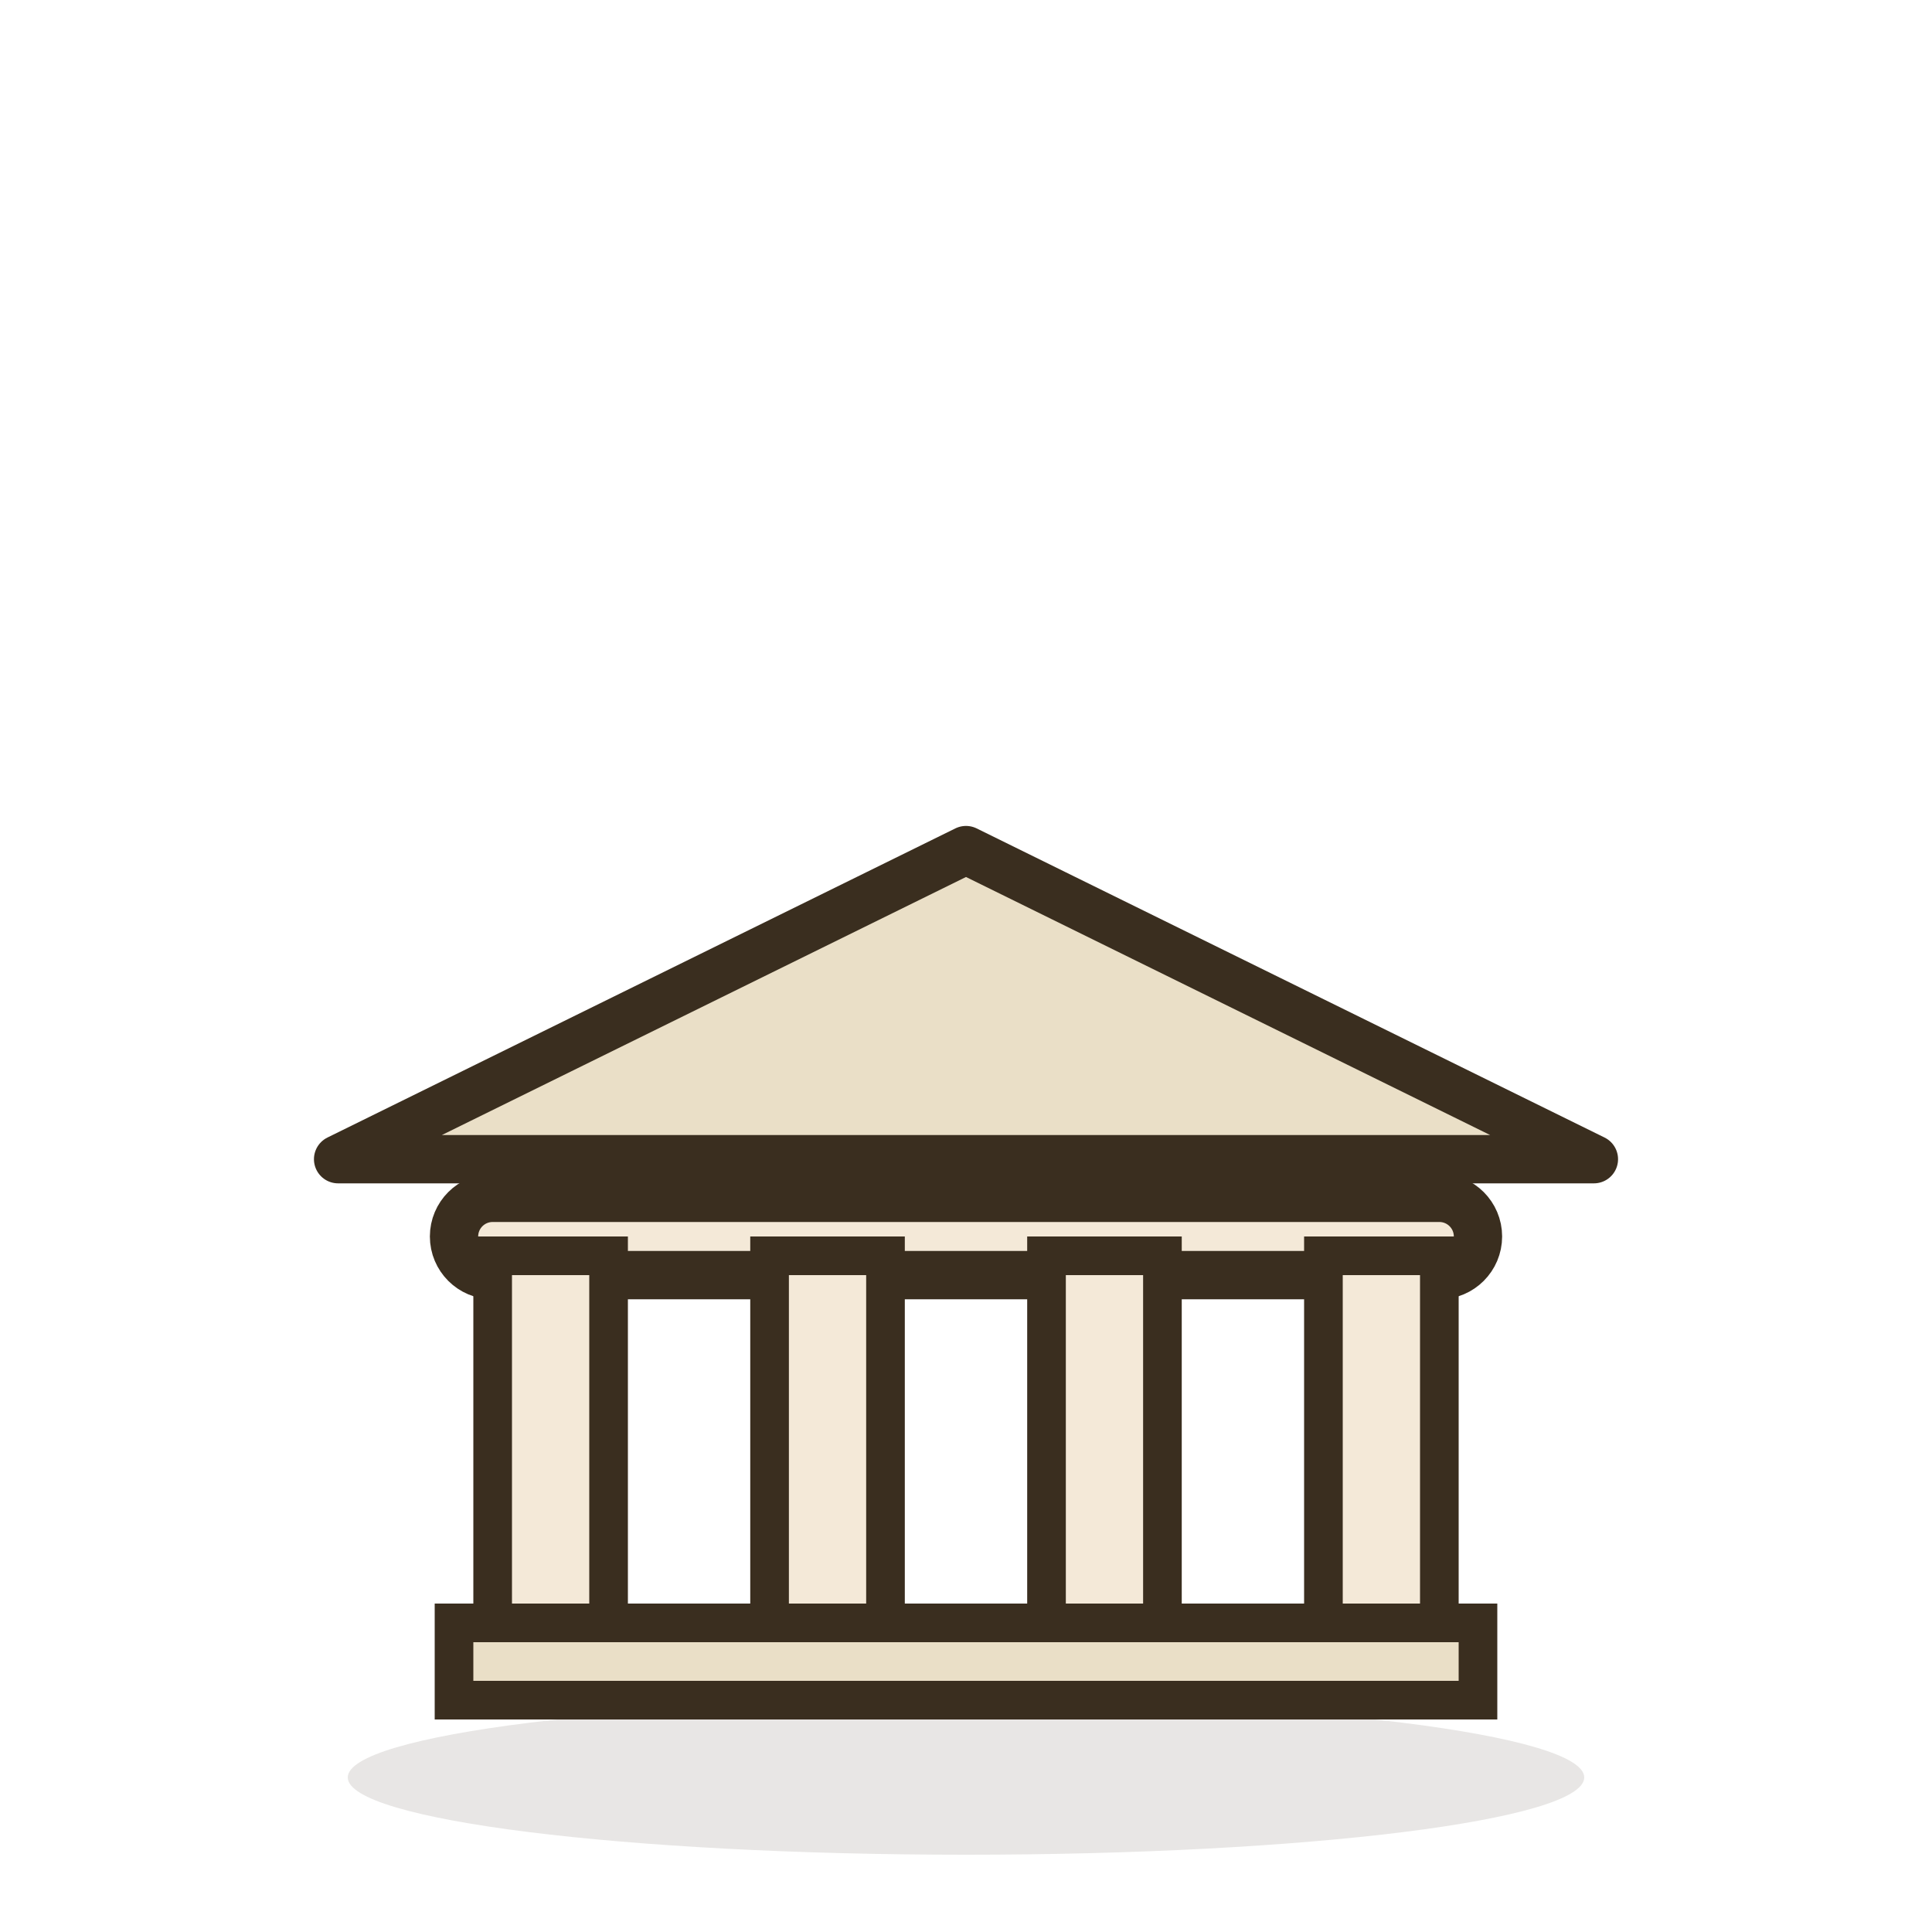
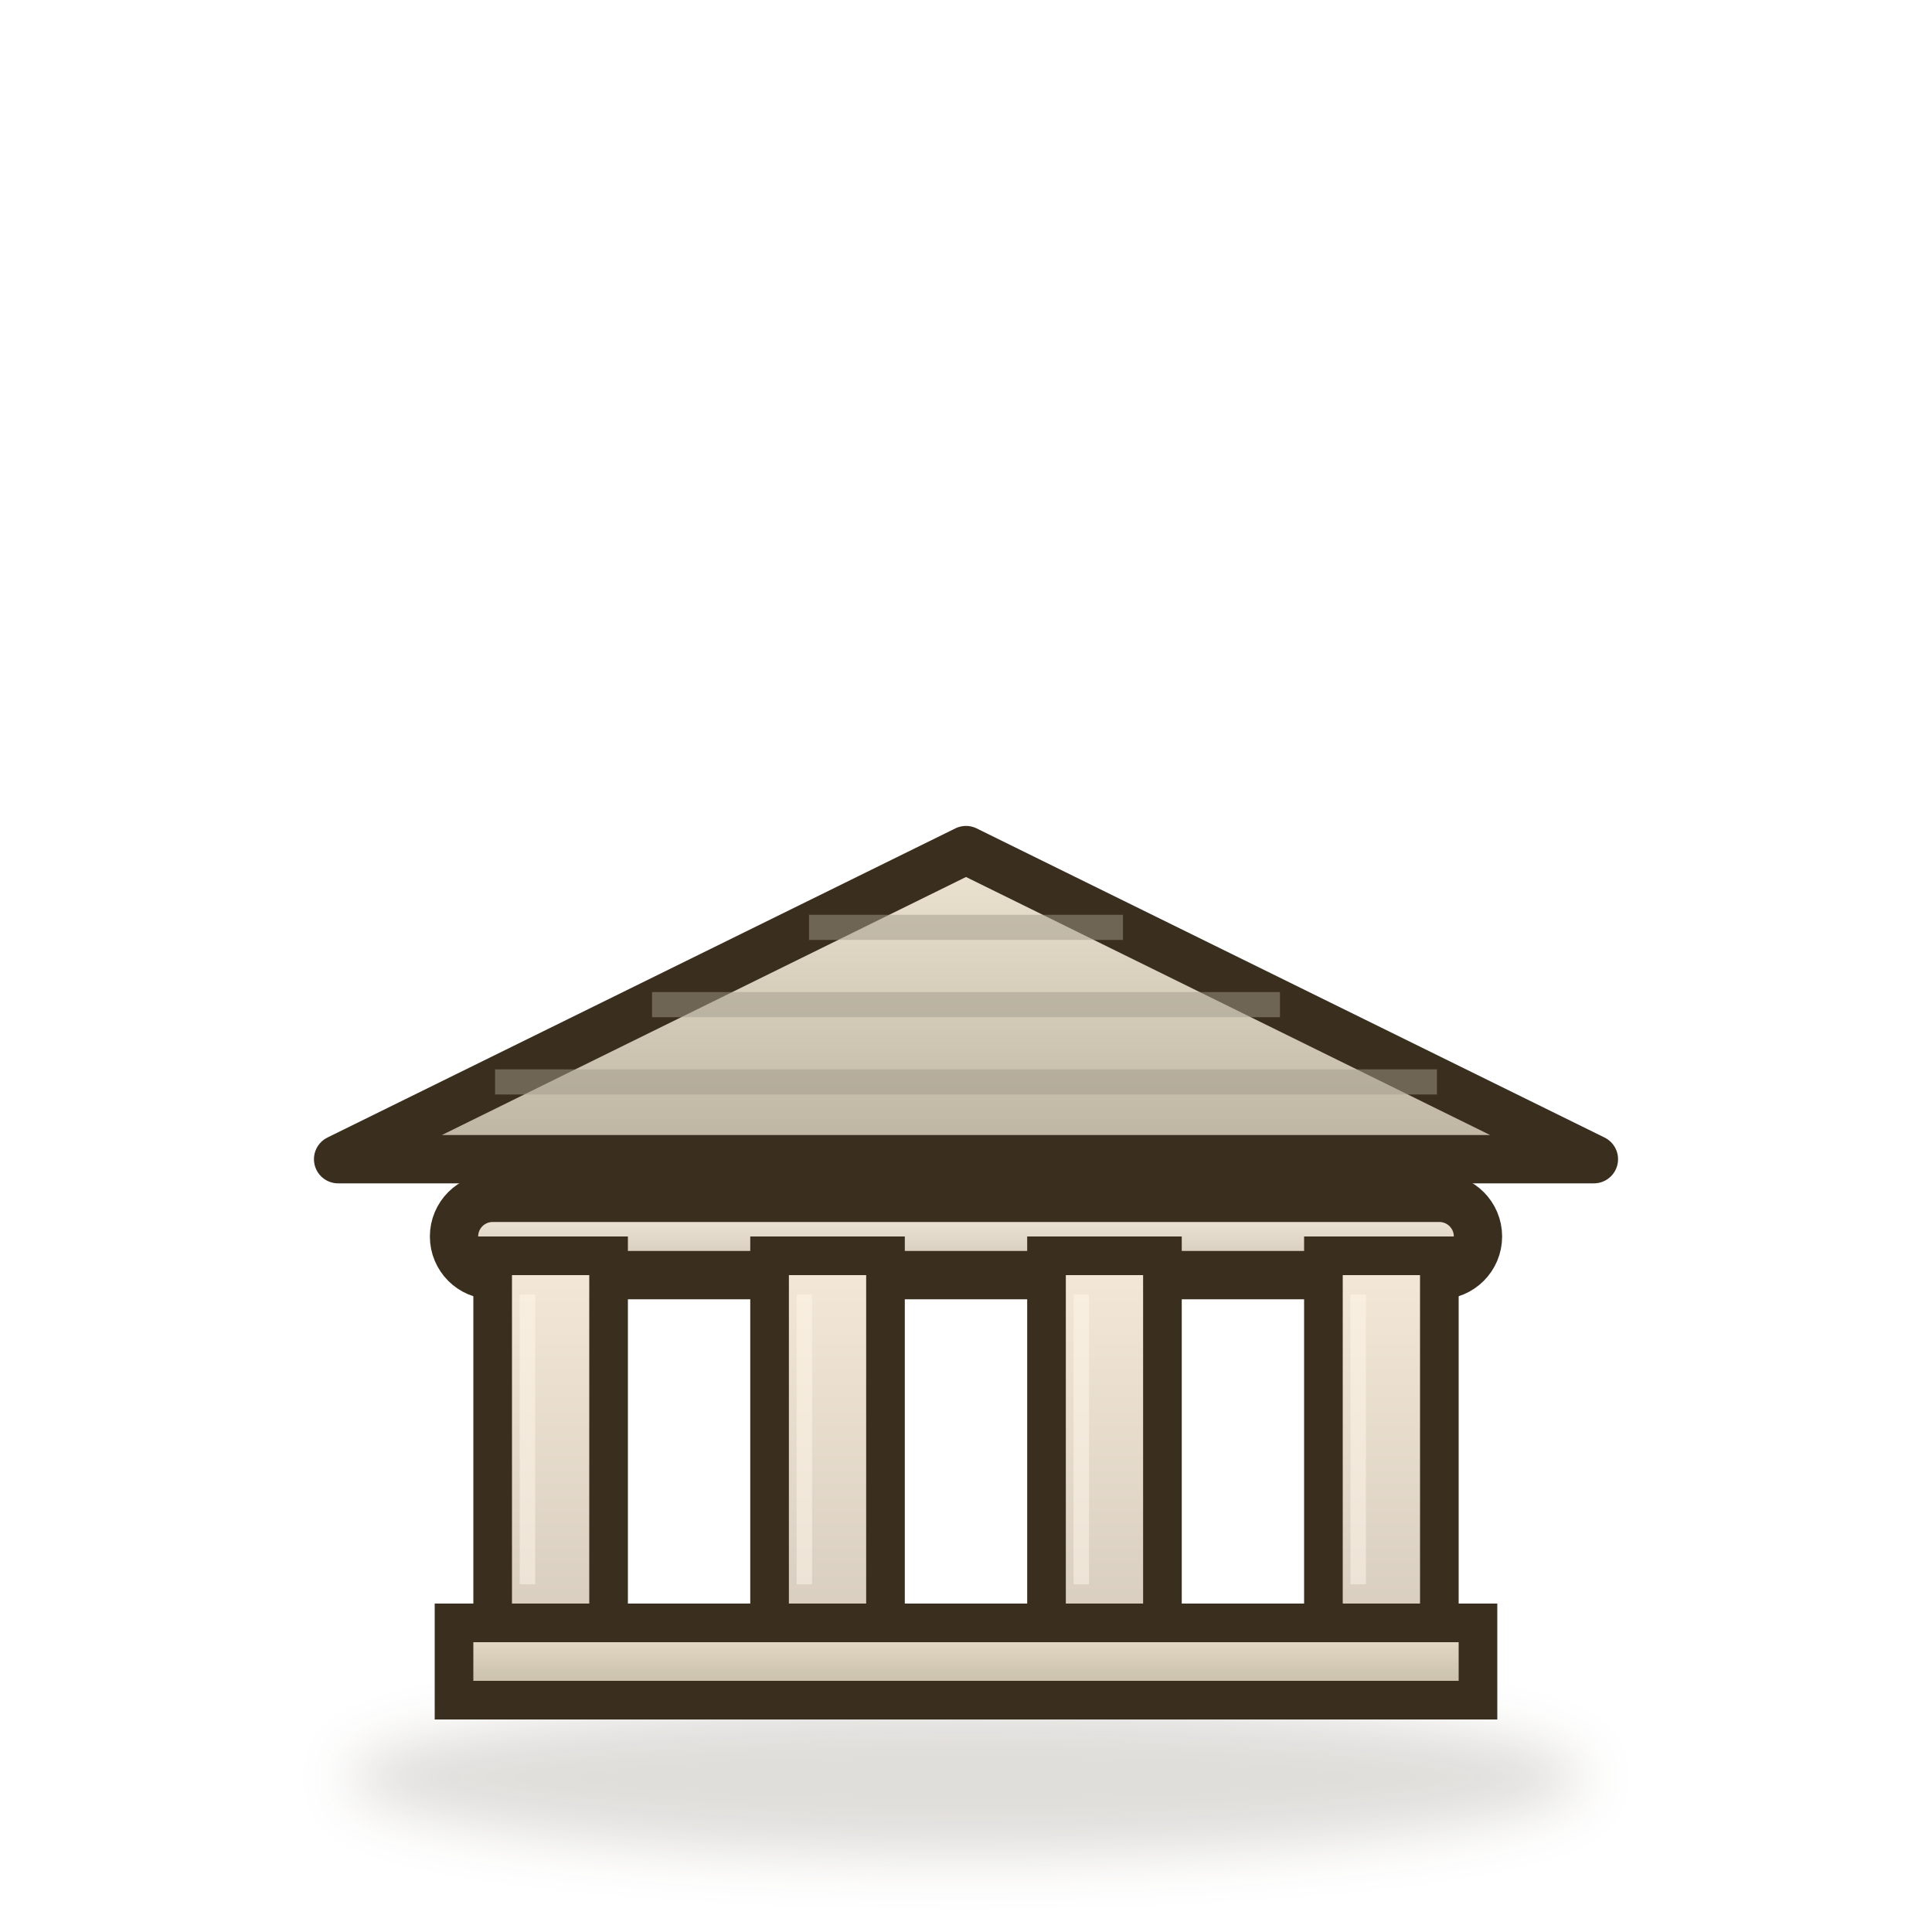
<svg xmlns="http://www.w3.org/2000/svg" viewBox="0 0 100 100" width="100" height="100" preserveAspectRatio="none">
-   <ellipse cx="50" cy="92" rx="32" ry="4" fill="#3A2E1F" opacity="0.12" />
-   <path d="M 17.5 60 L 50 44 L 82.5 60 Z" fill="#EADFC7" stroke="#3A2E1F" stroke-width="2.5" stroke-linejoin="round" />
-   <rect x="23.5" y="62" width="53" height="4" rx="2" fill="#F4E9D8" stroke="#3A2E1F" stroke-width="2.5" stroke-linejoin="round" />
-   <rect x="25.5" y="65" width="6" height="23" fill="#F4E9D8" stroke="#3A2E1F" stroke-width="2" />
-   <rect x="39.833" y="65" width="6" height="23" fill="#F4E9D8" stroke="#3A2E1F" stroke-width="2" />
-   <rect x="54.167" y="65" width="6" height="23" fill="#F4E9D8" stroke="#3A2E1F" stroke-width="2" />
-   <rect x="68.5" y="65" width="6" height="23" fill="#F4E9D8" stroke="#3A2E1F" stroke-width="2" />
-   <rect x="23.5" y="84" width="53" height="4" fill="#EADFC7" stroke="#3A2E1F" stroke-width="2" />
+   <filter id="bl122" x="-50%" y="-50%" width="200%" height="200%">
+     <feGaussianBlur stdDeviation="1.4" />
+   </filter>
+   <ellipse cx="50" cy="92" rx="32" ry="4" fill="#3A2E1F" opacity="0.16" filter="url(#bl122)" />
+   <linearGradient id="vg123" x1="0" y1="0" x2="0" y2="1">
+     <stop offset="0%" stop-color="#eee5d2" />
+     <stop offset="100%" stop-color="#bbb29f" />
+   </linearGradient>
+   <path d="M 17.5 60 L 50 44 L 82.5 60 Z" fill="url(#vg123)" stroke="#3A2E1F" stroke-width="2.5" stroke-linejoin="round" />
+   <line x1="25.625" y1="56" x2="74.375" y2="56" stroke="#a49c8b" stroke-width="1.3" opacity="0.5" />
+   <line x1="33.75" y1="52" x2="66.25" y2="52" stroke="#a49c8b" stroke-width="1.3" opacity="0.5" />
+   <line x1="41.875" y1="48" x2="58.125" y2="48" stroke="#a49c8b" stroke-width="1.3" opacity="0.5" />
+   <linearGradient id="vg124" x1="0" y1="0" x2="0" y2="1">
+     <stop offset="0%" stop-color="#f7eee1" />
+     <stop offset="100%" stop-color="#cdc4b5" />
+   </linearGradient>
+   <rect x="23.5" y="62" width="53" height="4" rx="2" fill="url(#vg124)" stroke="#3A2E1F" stroke-width="2.5" stroke-linejoin="round" />
+   <linearGradient id="vg125" x1="0" y1="0" x2="0" y2="1">
+     <stop offset="0%" stop-color="#F4E9D8" />
+     <stop offset="100%" stop-color="#d2c8ba" />
+   </linearGradient>
+   <rect x="25.5" y="65" width="6" height="23" fill="url(#vg125)" stroke="#3A2E1F" stroke-width="2" />
+   <line x1="27.3" y1="67" x2="27.3" y2="82" stroke="#FFF8EC" stroke-width="0.8" opacity="0.5" />
+   <rect x="39.833" y="65" width="6" height="23" fill="url(#vg125)" stroke="#3A2E1F" stroke-width="2" />
+   <line x1="41.633" y1="67" x2="41.633" y2="82" stroke="#FFF8EC" stroke-width="0.8" opacity="0.5" />
+   <rect x="54.167" y="65" width="6" height="23" fill="url(#vg125)" stroke="#3A2E1F" stroke-width="2" />
+   <line x1="55.967" y1="67" x2="55.967" y2="82" stroke="#FFF8EC" stroke-width="0.8" opacity="0.5" />
+   <rect x="68.5" y="65" width="6" height="23" fill="url(#vg125)" stroke="#3A2E1F" stroke-width="2" />
+   <line x1="70.3" y1="67" x2="70.3" y2="82" stroke="#FFF8EC" stroke-width="0.8" opacity="0.5" />
+   <linearGradient id="vg126" x1="0" y1="0" x2="0" y2="1">
+     <stop offset="0%" stop-color="#ece2cd" />
+     <stop offset="100%" stop-color="#c0b7a3" />
+   </linearGradient>
+   <rect x="23.5" y="84" width="53" height="4" fill="url(#vg126)" stroke="#3A2E1F" stroke-width="2" />
</svg>
